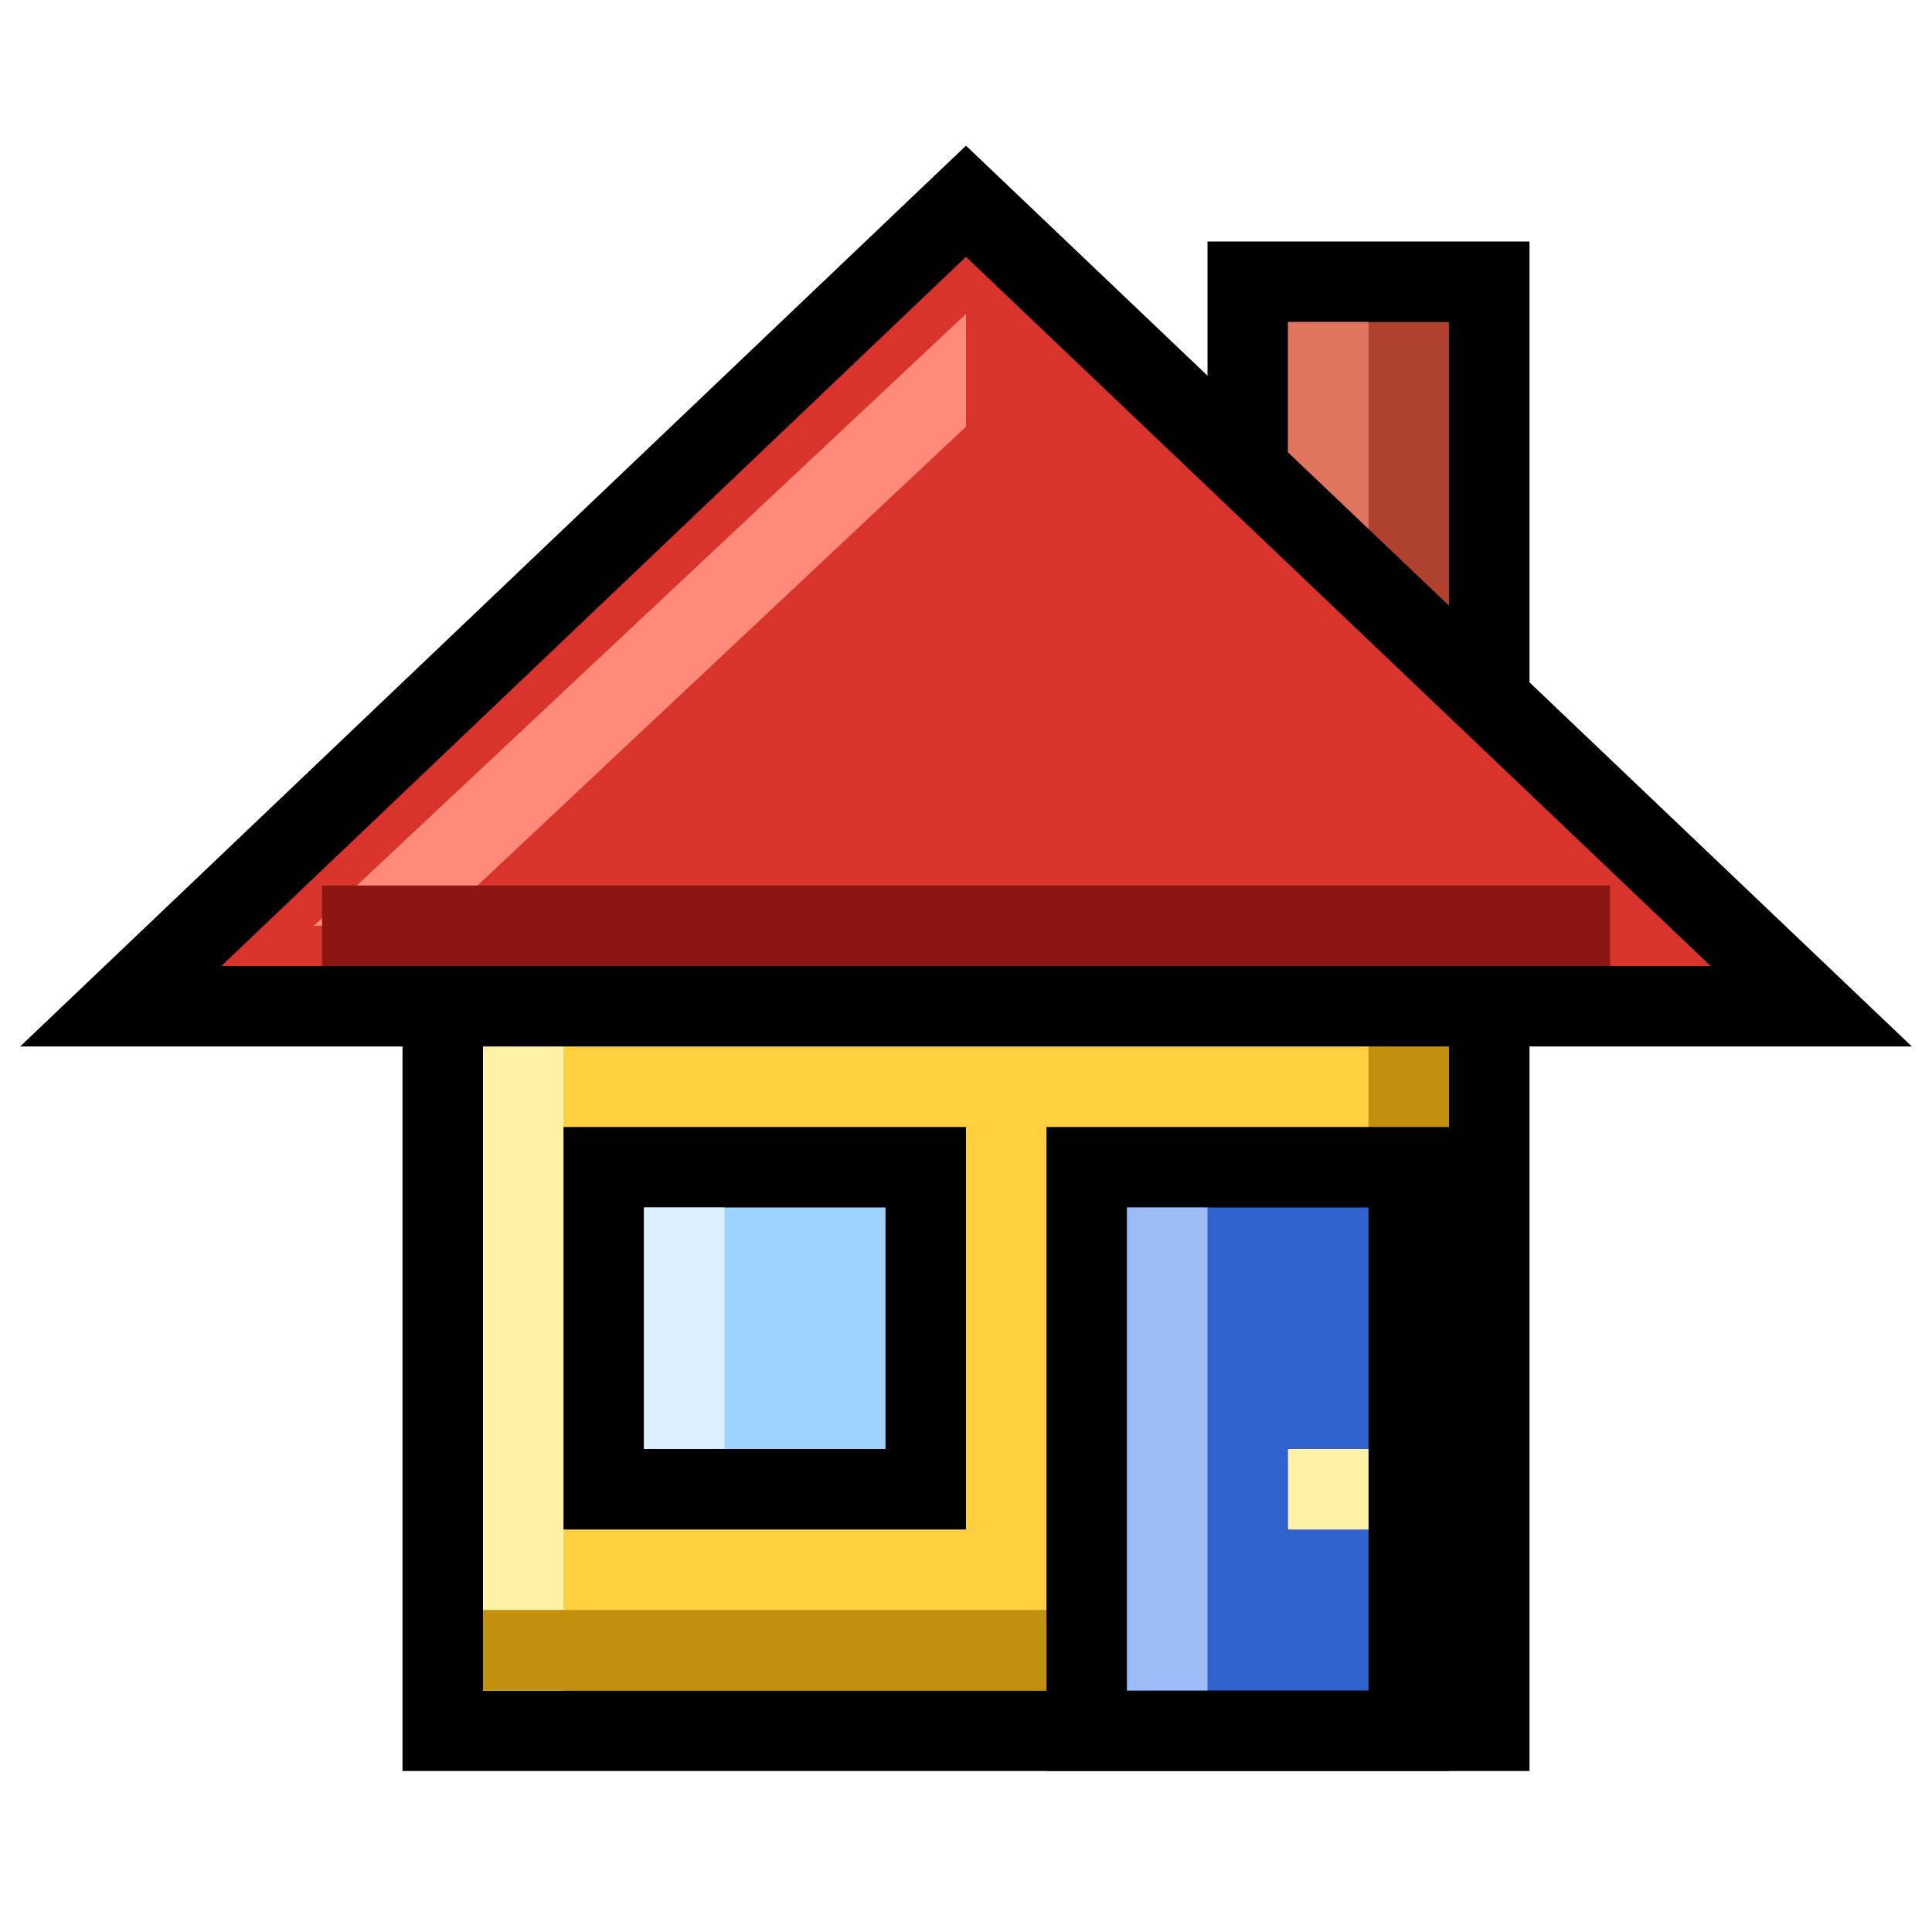
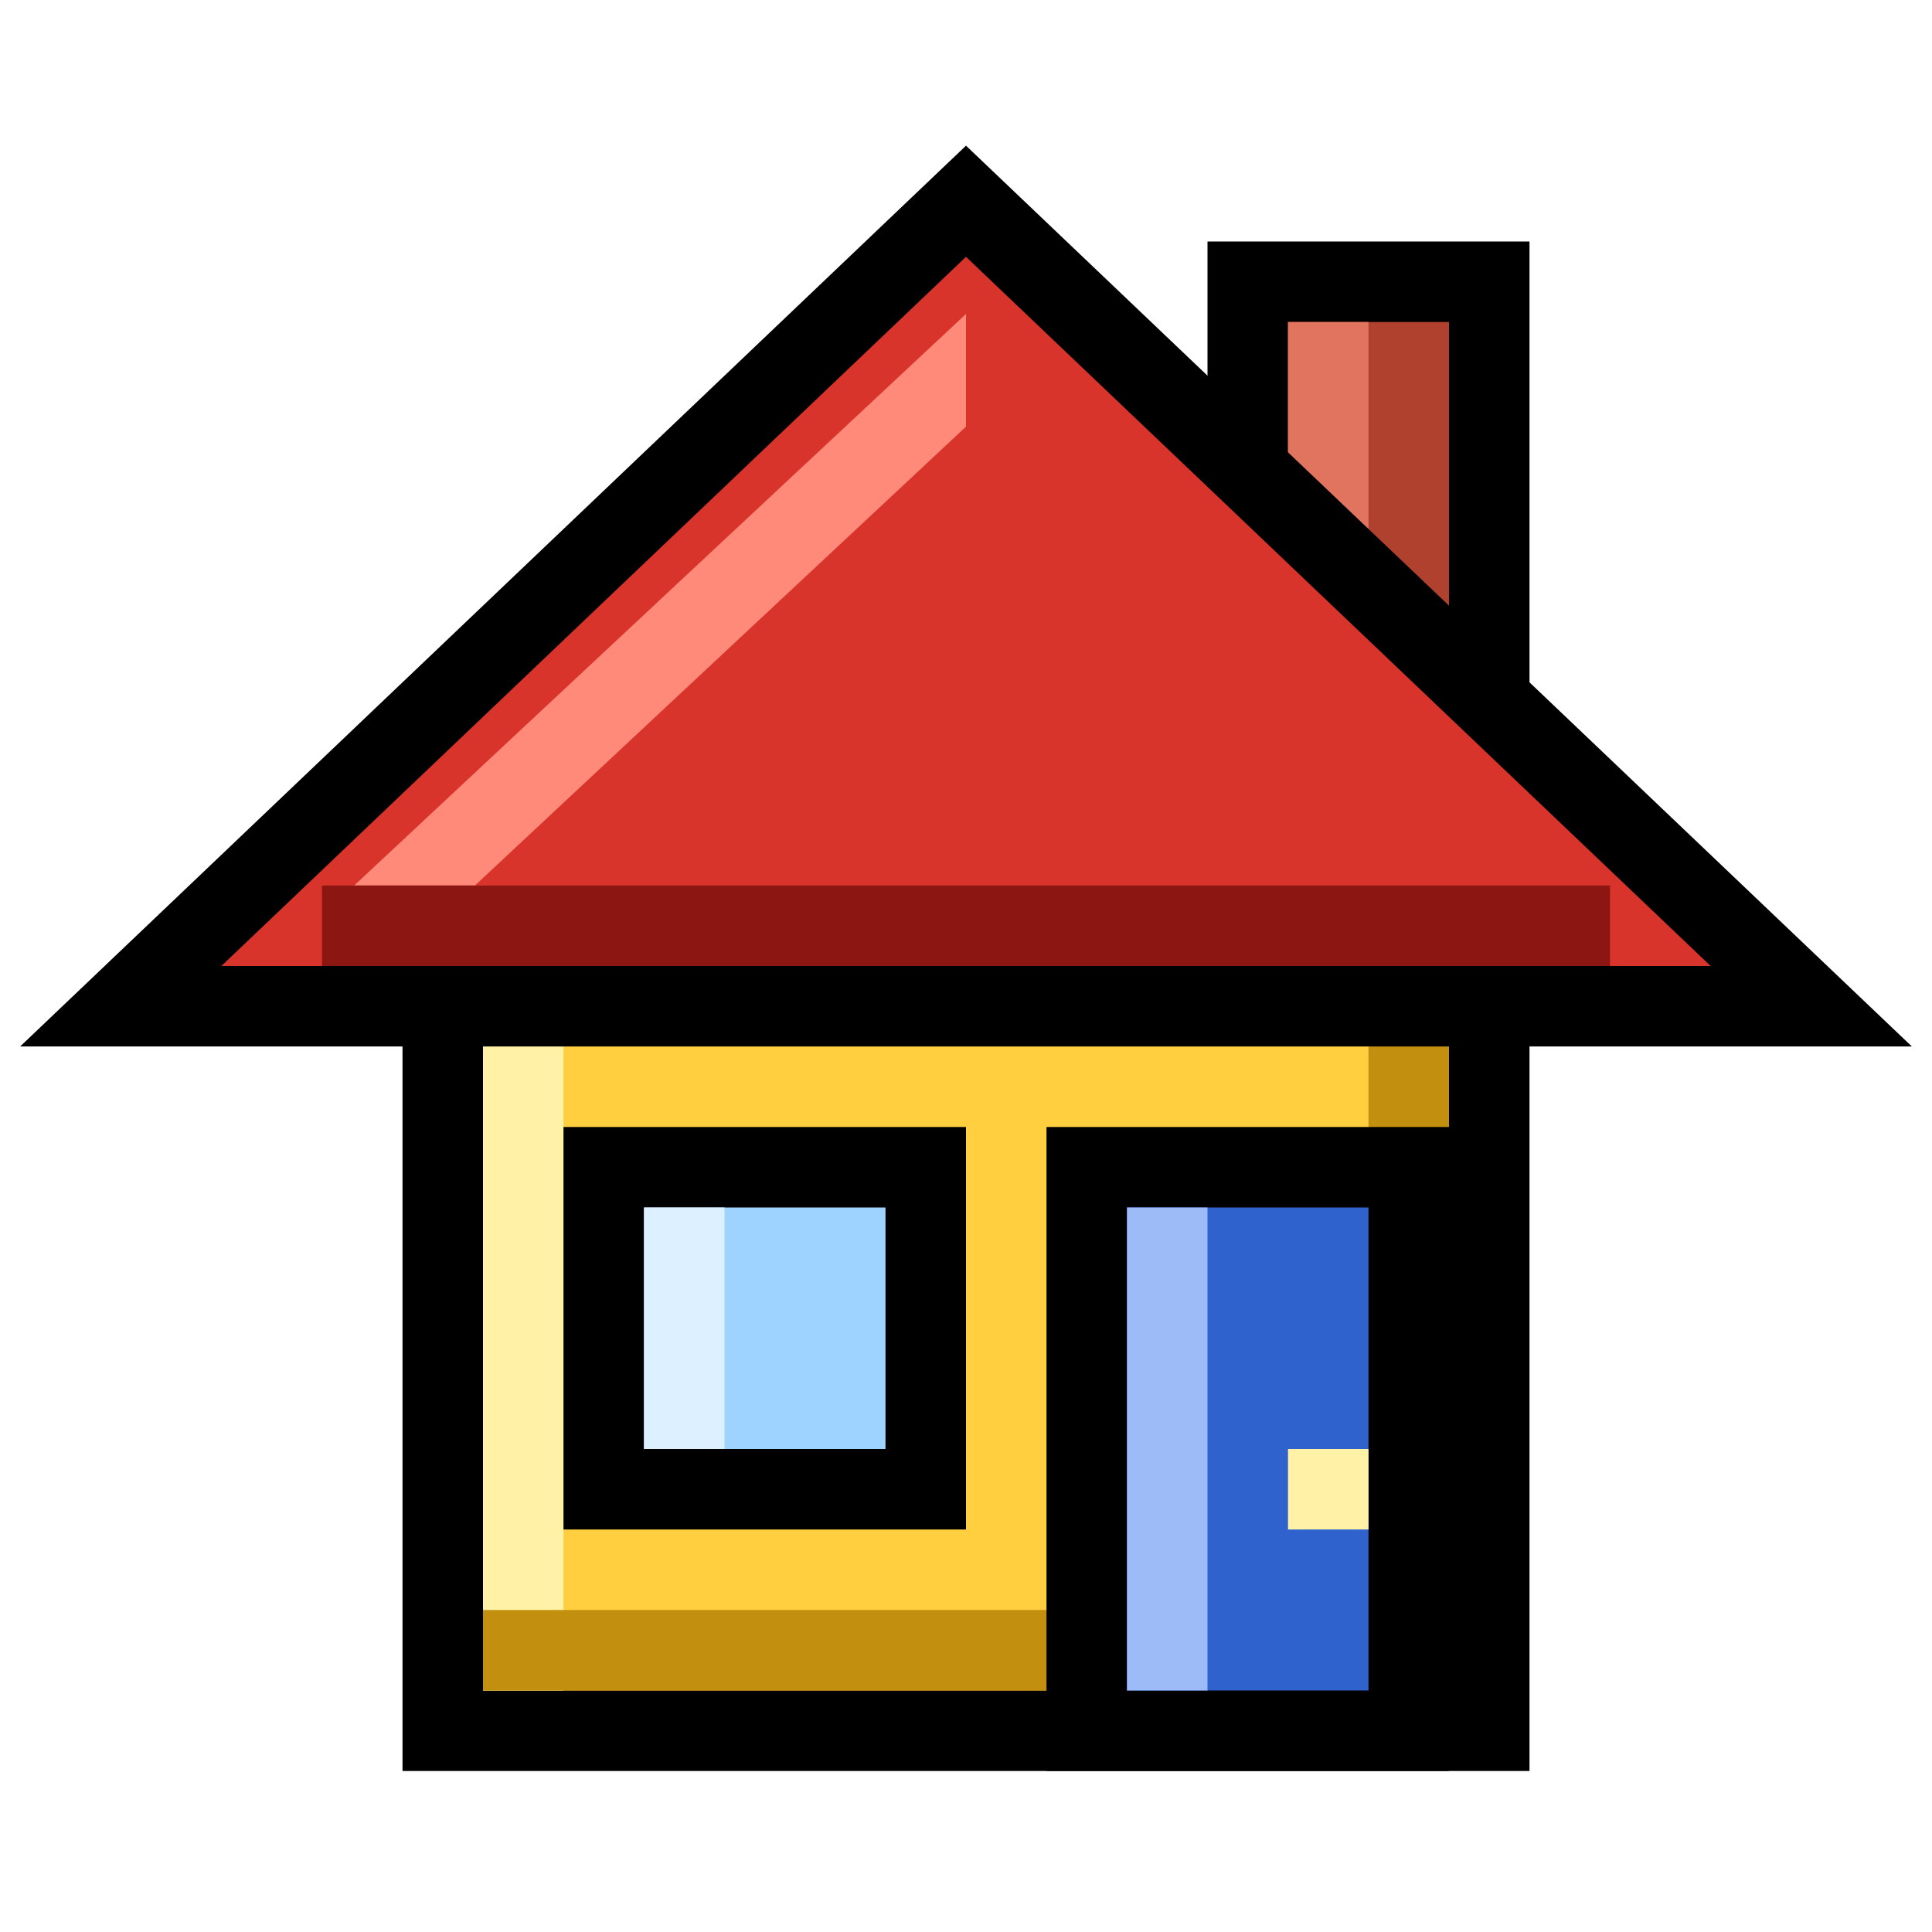
<svg xmlns="http://www.w3.org/2000/svg" width="24" height="24" viewBox="0 0 24 24" role="img" aria-label="Hem">
  <rect x="15.5" y="3.5" width="3" height="6" fill="#B0412E" stroke="#000000" stroke-width="1" stroke-linejoin="miter" />
  <rect x="16" y="4" width="1" height="5" fill="#E0745E" />
  <rect x="5.5" y="11.5" width="13" height="10" fill="#FFCF3F" stroke="#000000" stroke-width="1" stroke-linejoin="miter" />
  <rect x="6" y="12" width="1" height="9" fill="#FFF1A6" />
  <rect x="17" y="12" width="1" height="9" fill="#C2900E" />
  <rect x="6" y="20" width="12" height="1" fill="#C2900E" />
  <polygon points="1.5,12.5 12,2.5 22.5,12.5" fill="#D9342B" stroke="#000000" stroke-width="1" stroke-linejoin="miter" />
-   <polygon points="3.9,11.5 12,3.9 12,5.3 5.4,11.5" fill="#FF8A7A" />
+   <polygon points="4.4,11 12,3.9 12,5.3 5.9,11" fill="#FF8A7A" />
  <rect x="4" y="11" width="16" height="1" fill="#8C1712" />
  <rect x="7.5" y="14.5" width="4" height="4" fill="#9FD3FF" stroke="#000000" stroke-width="1" stroke-linejoin="miter" />
  <rect x="8" y="15" width="1" height="3" fill="#DDF0FF" />
  <rect x="13.5" y="14.5" width="4" height="7" fill="#2F62CC" stroke="#000000" stroke-width="1" stroke-linejoin="miter" />
  <rect x="14" y="15" width="1" height="6" fill="#9CBBF7" />
  <rect x="16" y="18" width="1" height="1" fill="#FFF1A6" />
</svg>
